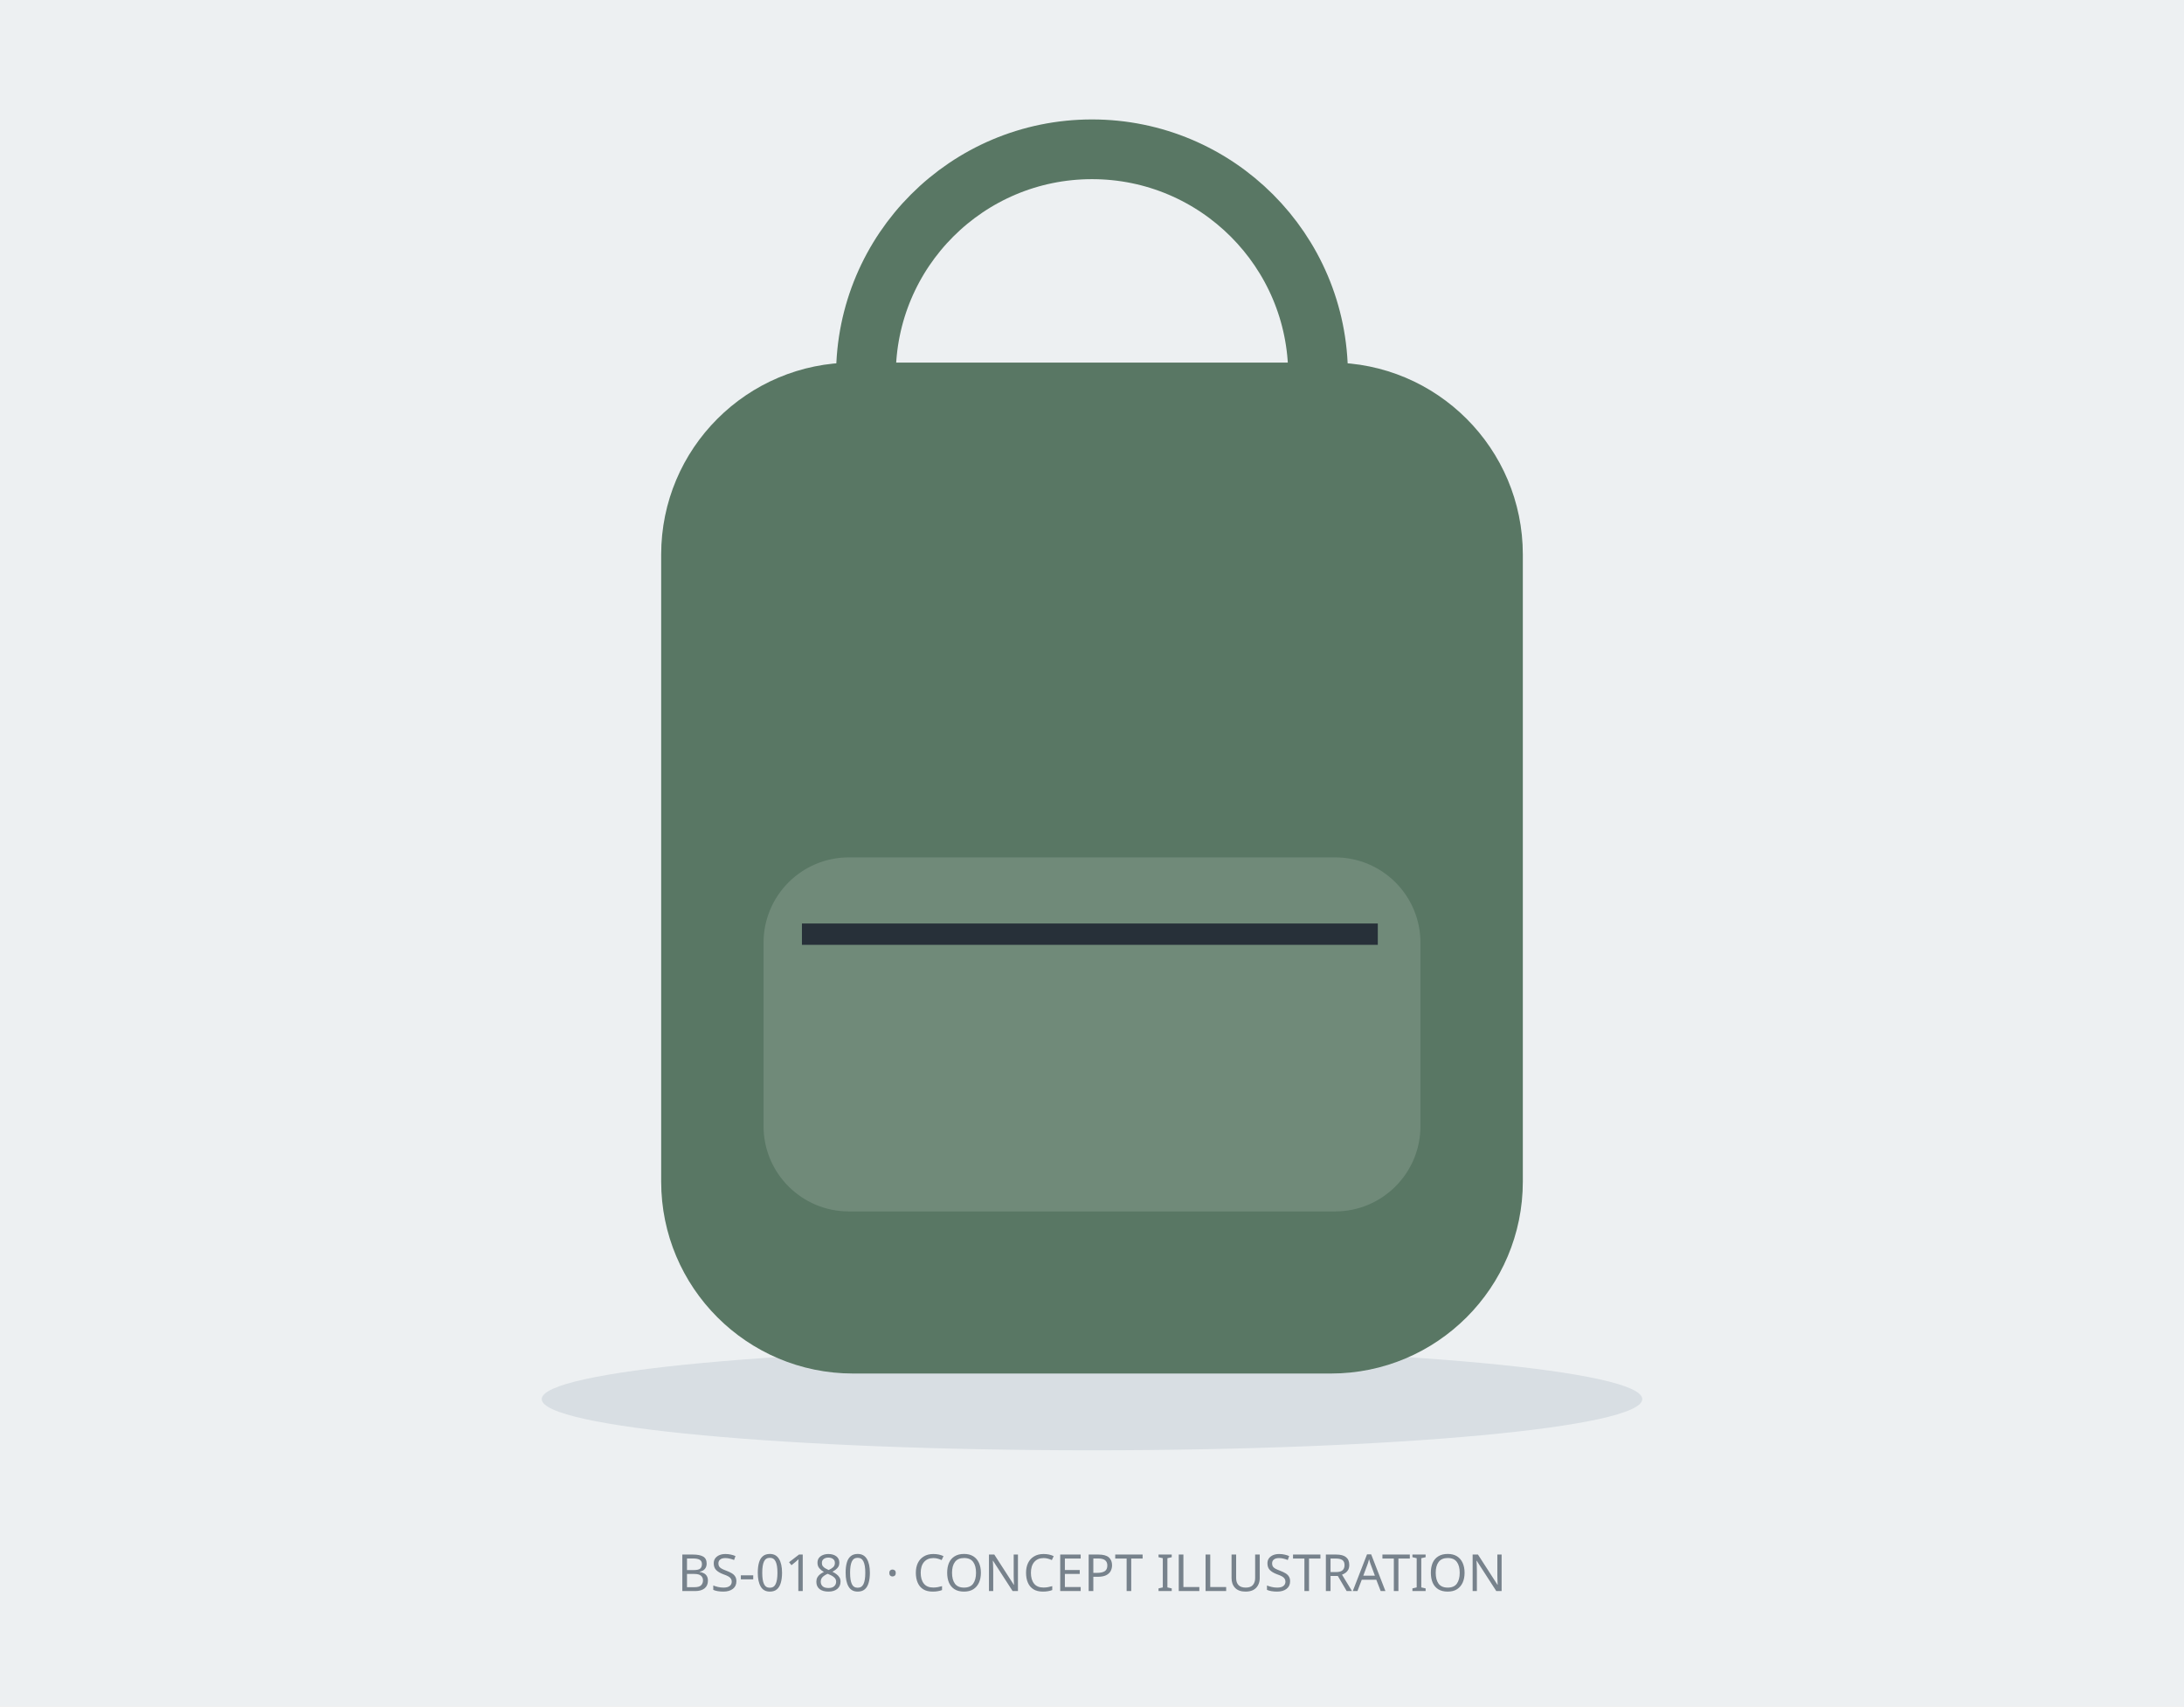
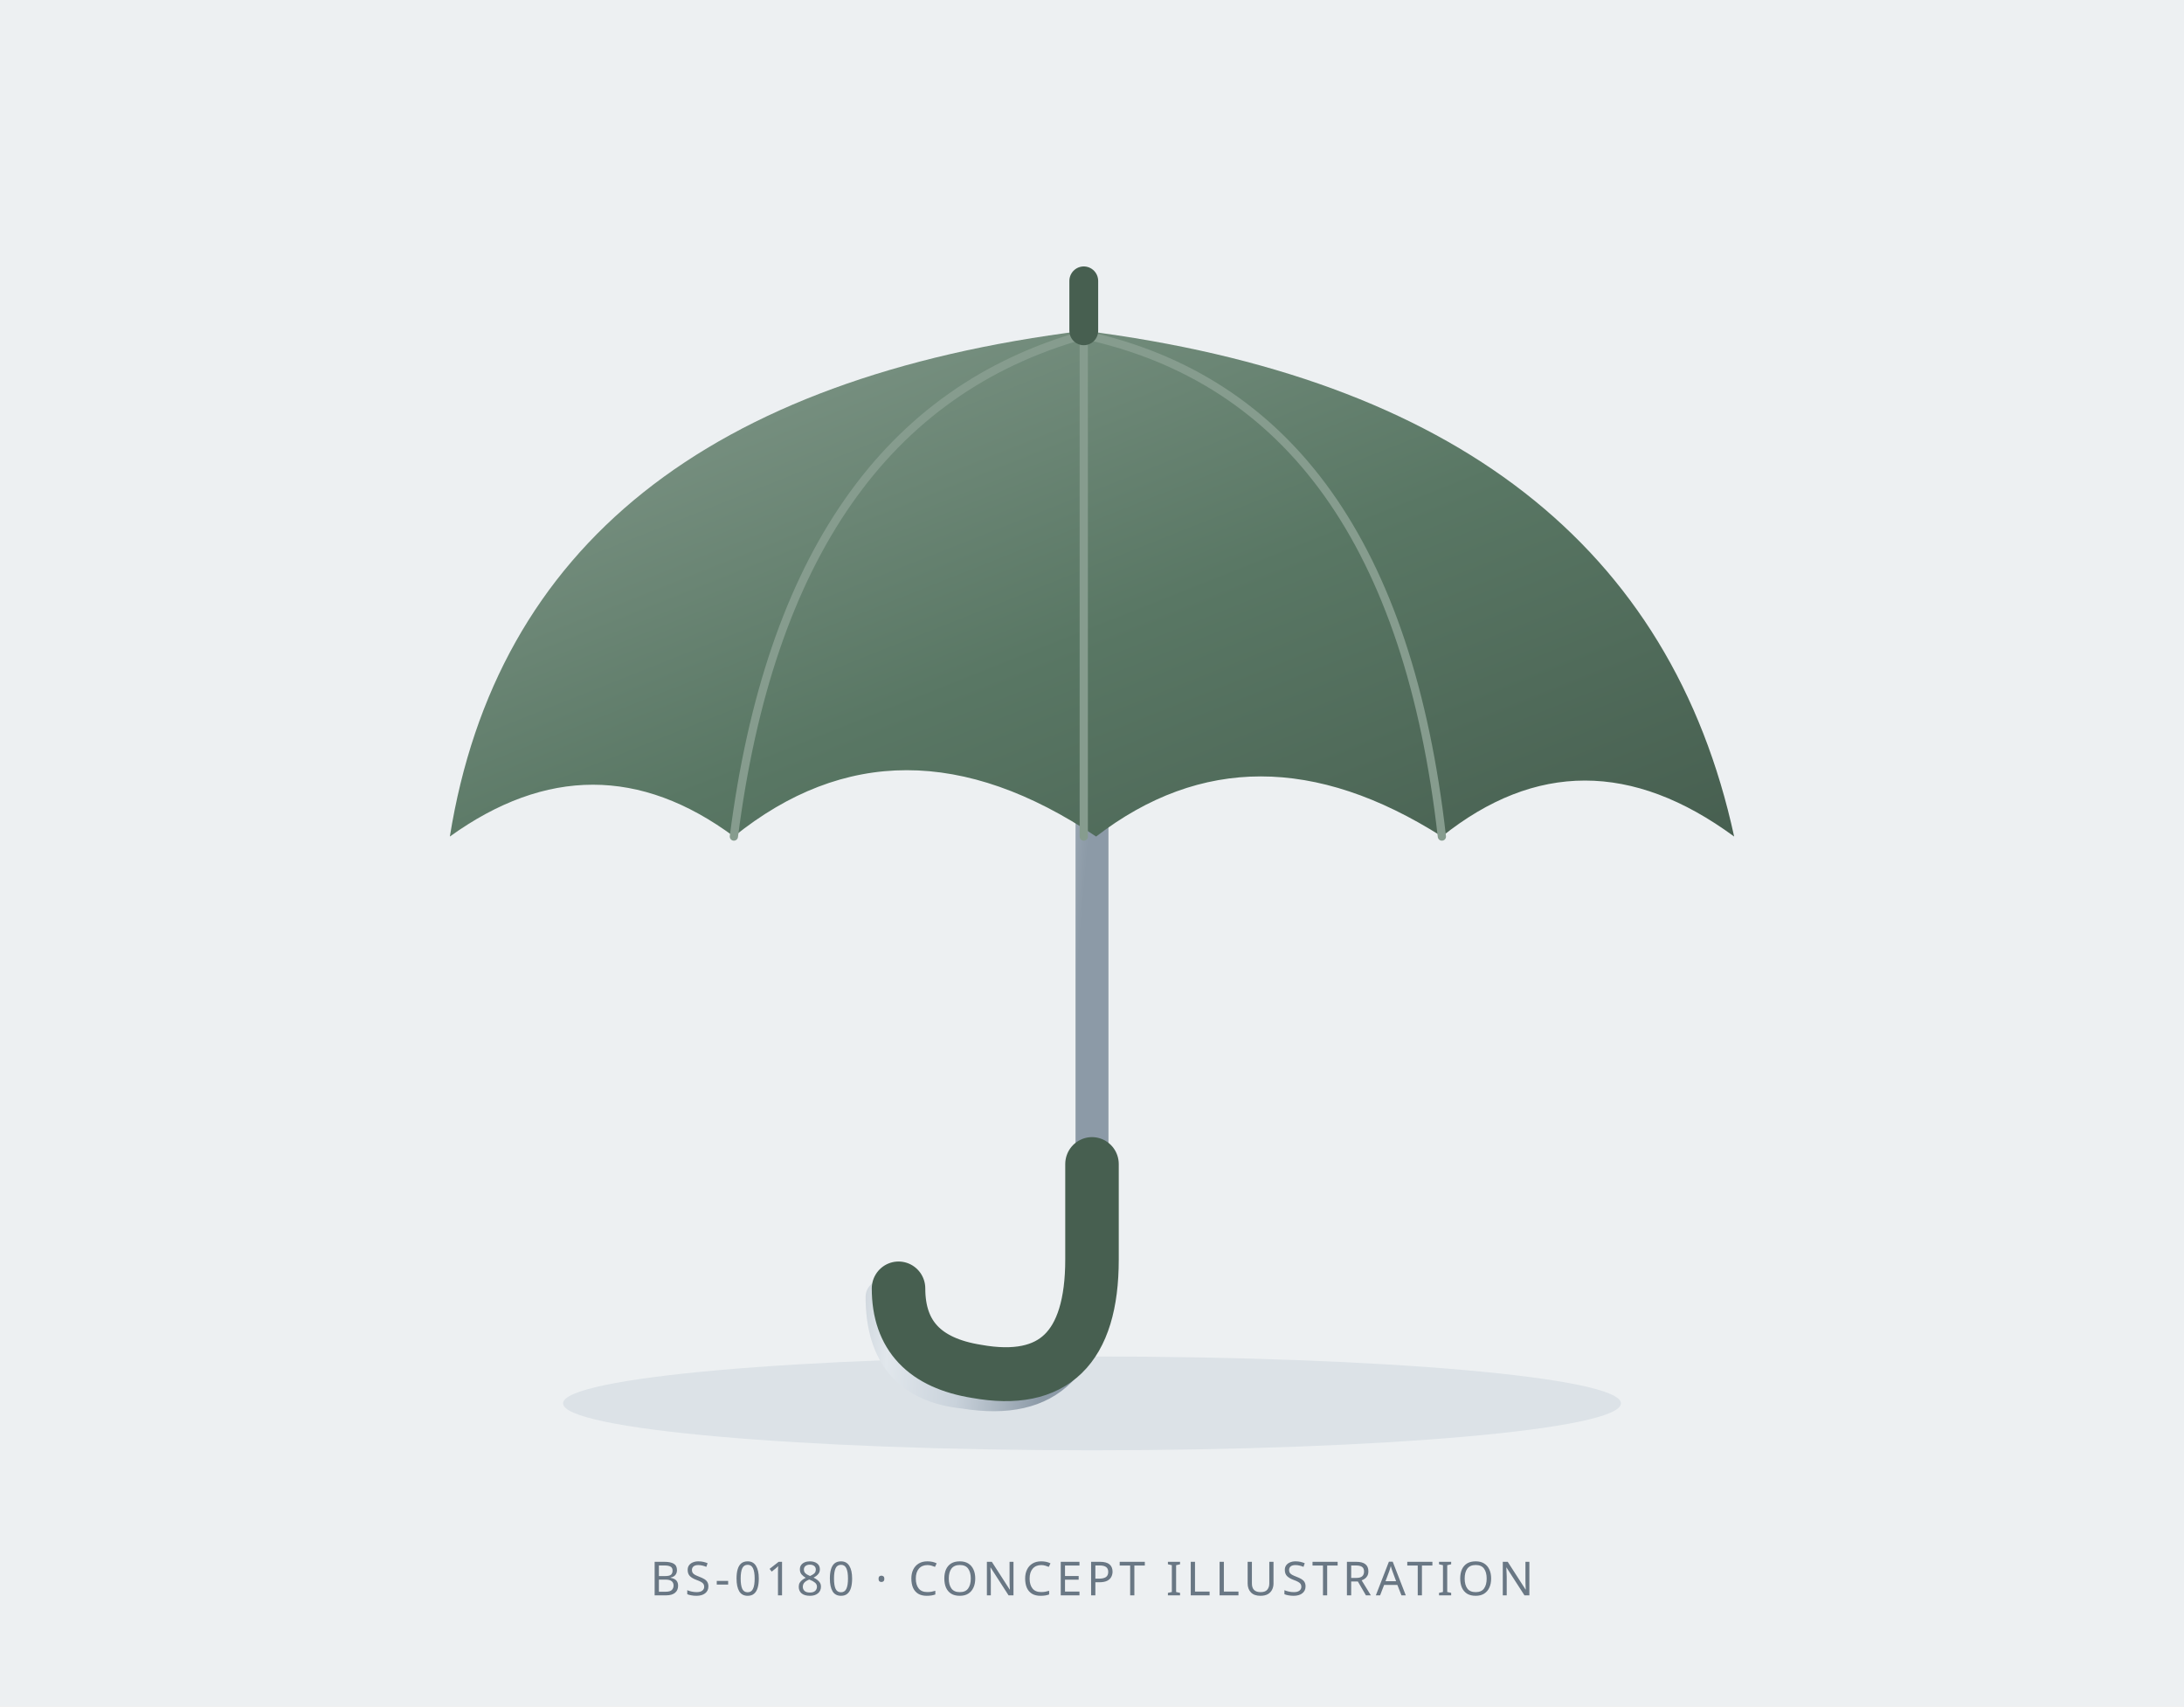
- <svg xmlns="http://www.w3.org/2000/svg" width="512" height="400" viewBox="0 0 512 400">
+ <svg xmlns="http://www.w3.org/2000/svg" width="512" height="400" viewBox="0 0 512 400" role="img">
  <rect width="512" height="400" fill="#edf0f2" />
-   <ellipse cx="256" cy="328" rx="129" ry="12" fill="#d8dee3" />
-   <path d="M203 96v-8a53 53 0 0 1 106 0v8" fill="none" stroke="#597764" stroke-width="14" />
-   <rect x="155" y="85" width="202" height="237" rx="45" fill="#597764" />
-   <rect x="179" y="201" width="154" height="83" rx="20" fill="white" fill-opacity=".14" />
-   <path d="M188 219h135" stroke="#273039" stroke-width="5" />
-   <text x="256" y="373" text-anchor="middle" font-family="sans-serif" font-size="12" fill="#77828c">BS-0180 · CONCEPT ILLUSTRATION</text>
+   <ellipse cx="256" cy="329" rx="124" ry="11" fill="#dce2e7" />
+   <defs>
+     <linearGradient id="pe8bdbbe4bebfe99ba8e4bc9e-1-body" x1="0" y1="0" x2="1" y2="1">
+       <stop stop-color="#869c8e" />
+       <stop offset=".55" stop-color="#597764" />
+       <stop offset="1" stop-color="#475f50" />
+     </linearGradient>
+     <linearGradient id="pe8bdbbe4bebfe99ba8e4bc9e-1-metal" x1="0" y1="0" x2="1" y2=".4">
+       <stop stop-color="#aeb9c3" />
+       <stop offset=".35" stop-color="#e1e7ec" />
+       <stop offset=".65" stop-color="#c9d2db" />
+       <stop offset="1" stop-color="#8c9aa7" />
+     </linearGradient>
+     <pattern id="pe8bdbbe4bebfe99ba8e4bc9e-1-fabric" width="5" height="5" patternUnits="userSpaceOnUse">
+       <path d="M0 1h5M1 0v5" stroke="#edf1f4" stroke-opacity=".13" stroke-width=".65" />
+     </pattern>
+     <pattern id="pe8bdbbe4bebfe99ba8e4bc9e-1-holes" width="8" height="8" patternUnits="userSpaceOnUse">
+       <circle cx="4" cy="4" r="1.35" fill="#26313c" fill-opacity=".45" />
+     </pattern>
+   </defs>
+   <g transform="translate(256 200) scale(0.965 0.972) translate(-256 -200)">
+     <path d="M256 91v208q0 36-31 31q-20-2-20-23" fill="none" stroke="url(#pe8bdbbe4bebfe99ba8e4bc9e-1-metal)" stroke-width="8" stroke-linecap="round" stroke-linejoin="round" />
+     <path d="M256 275v23q0 32-28 27q-19-3-19-20" fill="none" stroke="#475f50" stroke-width="13" stroke-linecap="round" stroke-linejoin="round" />
+     <path d="M100 196Q117 91 254 74Q389 91 412 196Q375 169 341 196Q295 167 257 196Q209 164 169 196Q135 171 100 196Z" fill="url(#pe8bdbbe4bebfe99ba8e4bc9e-1-body)" />
+     <path d="M254 75Q182 95 169 196M254 75Q329 91 341 196M254 75v121" fill="none" stroke="#869c8e" stroke-width="2" stroke-linecap="round" stroke-linejoin="round" />
+     <path d="M254 62v12" fill="none" stroke="#475f50" stroke-width="7" stroke-linecap="round" stroke-linejoin="round" />
+   </g>
+   <text x="256" y="374" text-anchor="middle" font-family="Segoe UI, sans-serif" font-size="11" letter-spacing="1" fill="#697784">BS-0180 · CONCEPT ILLUSTRATION</text>
</svg>
